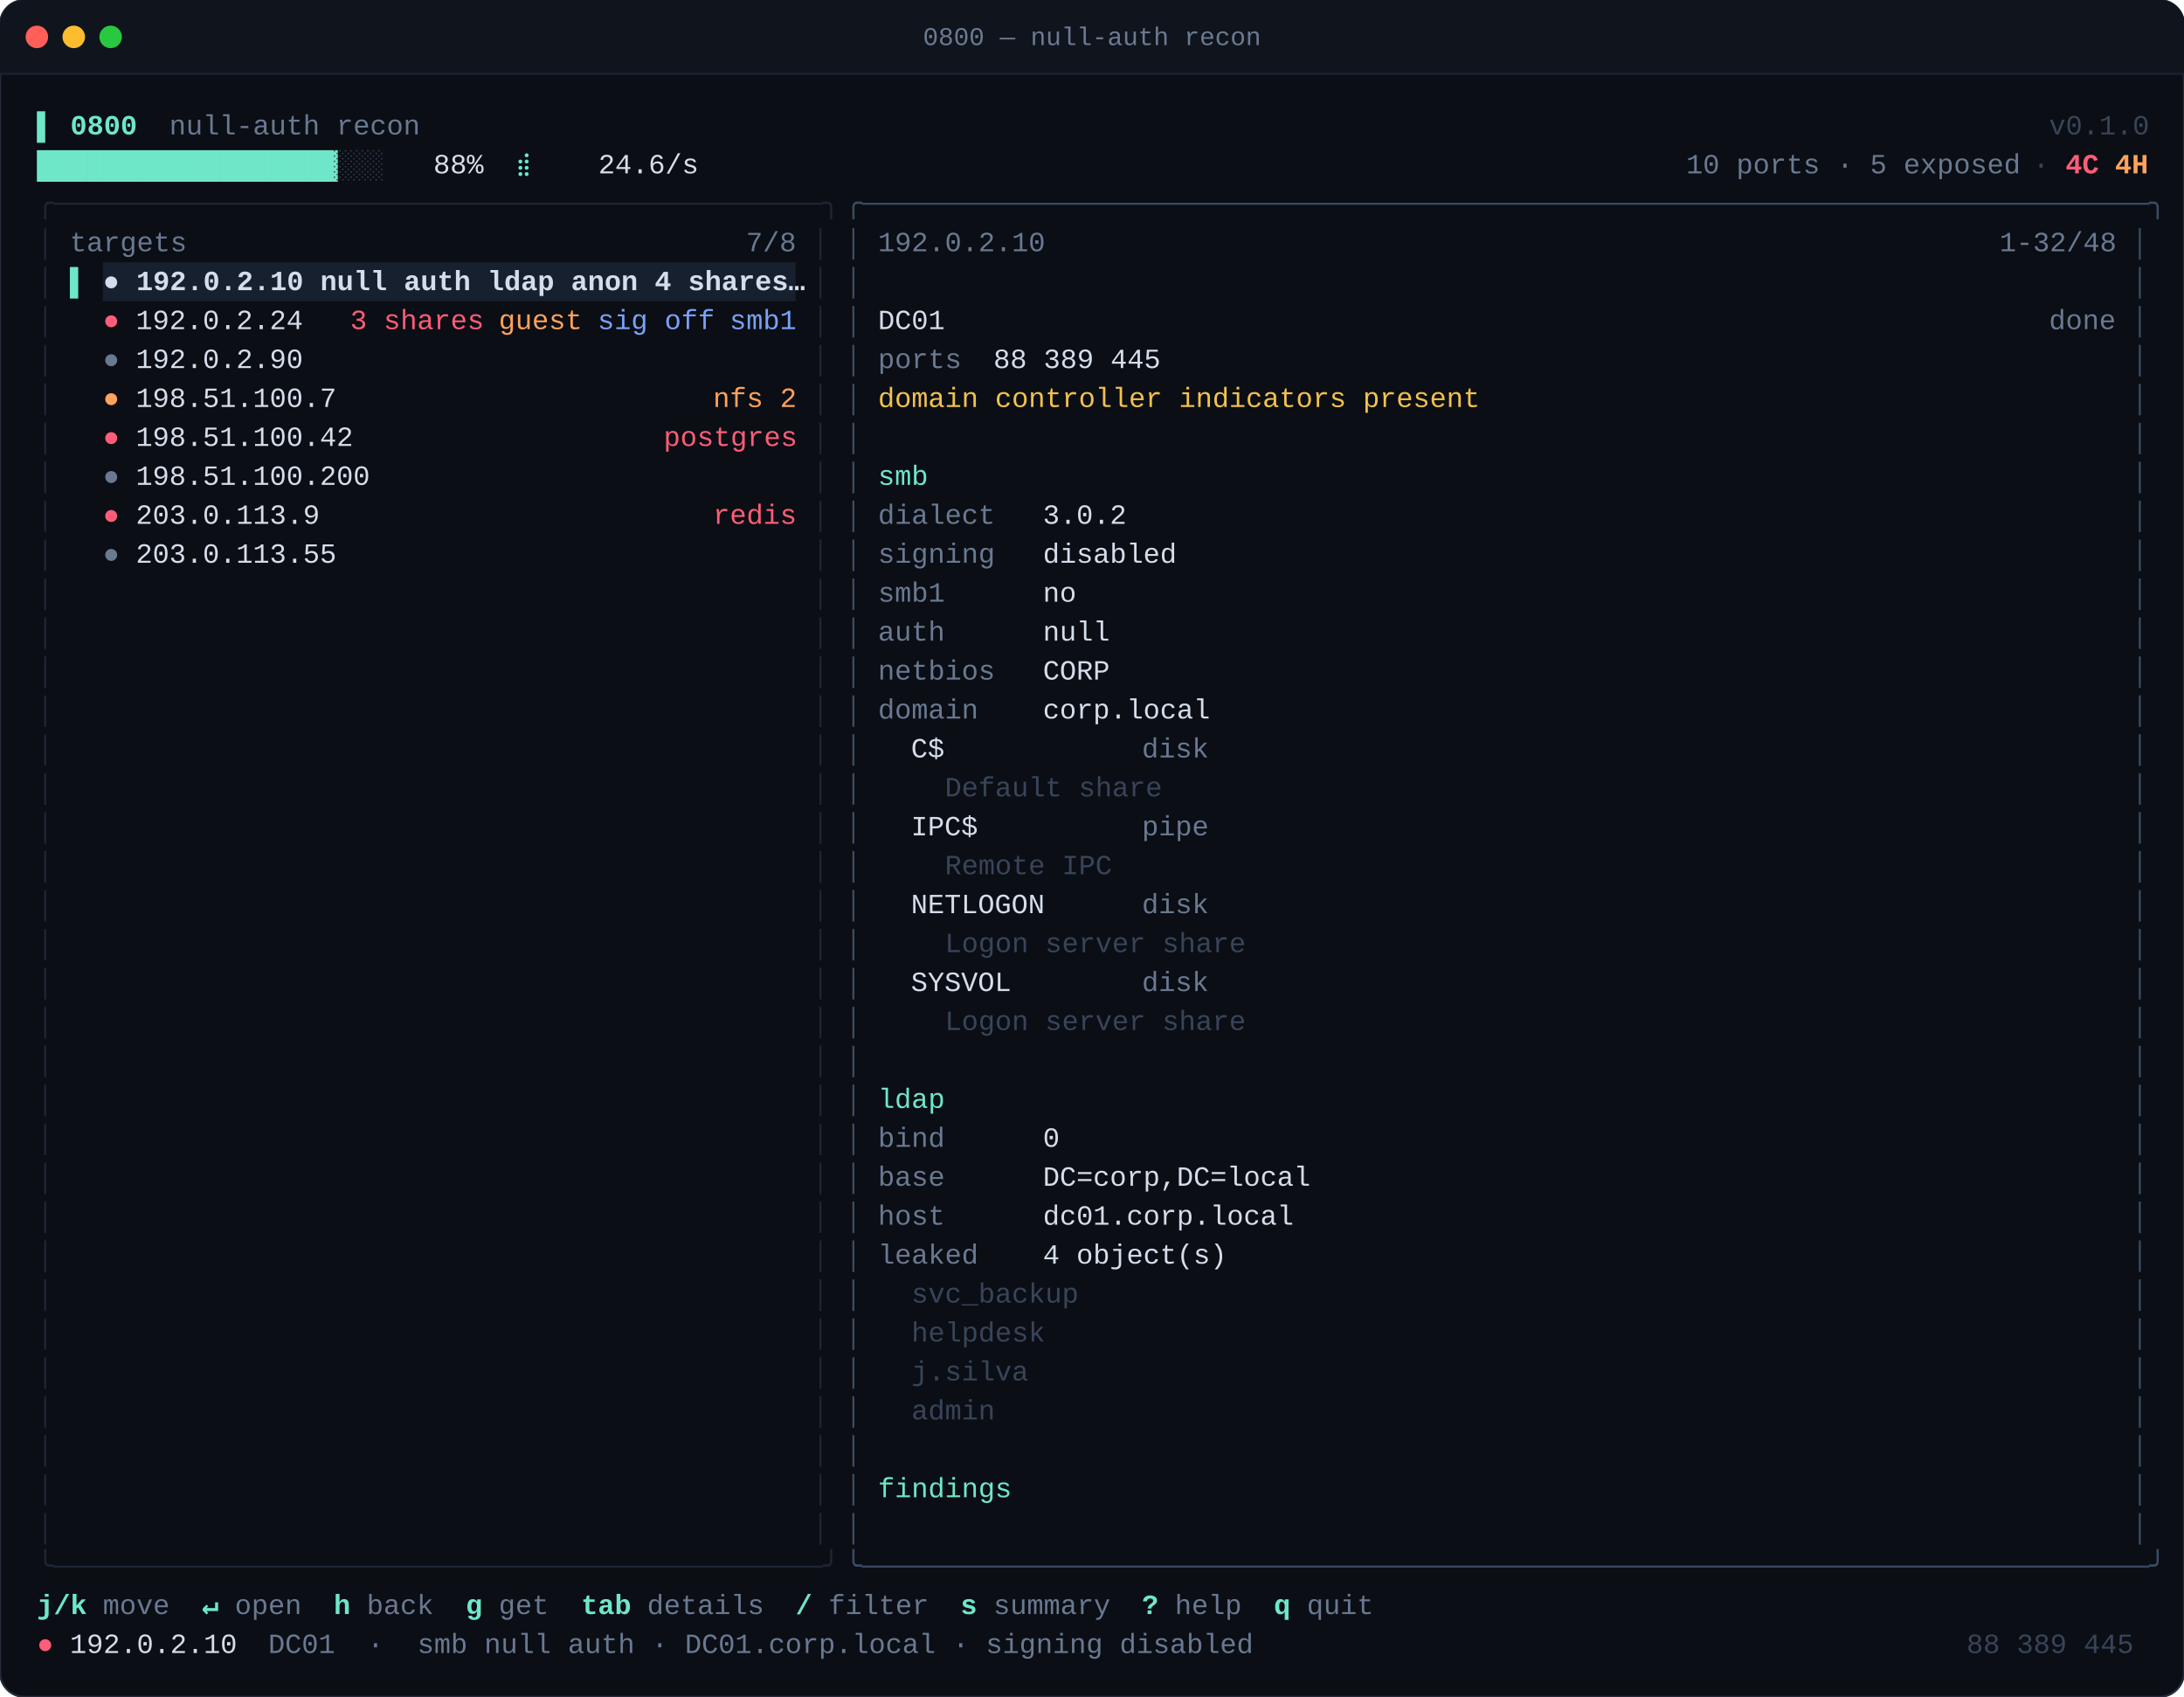
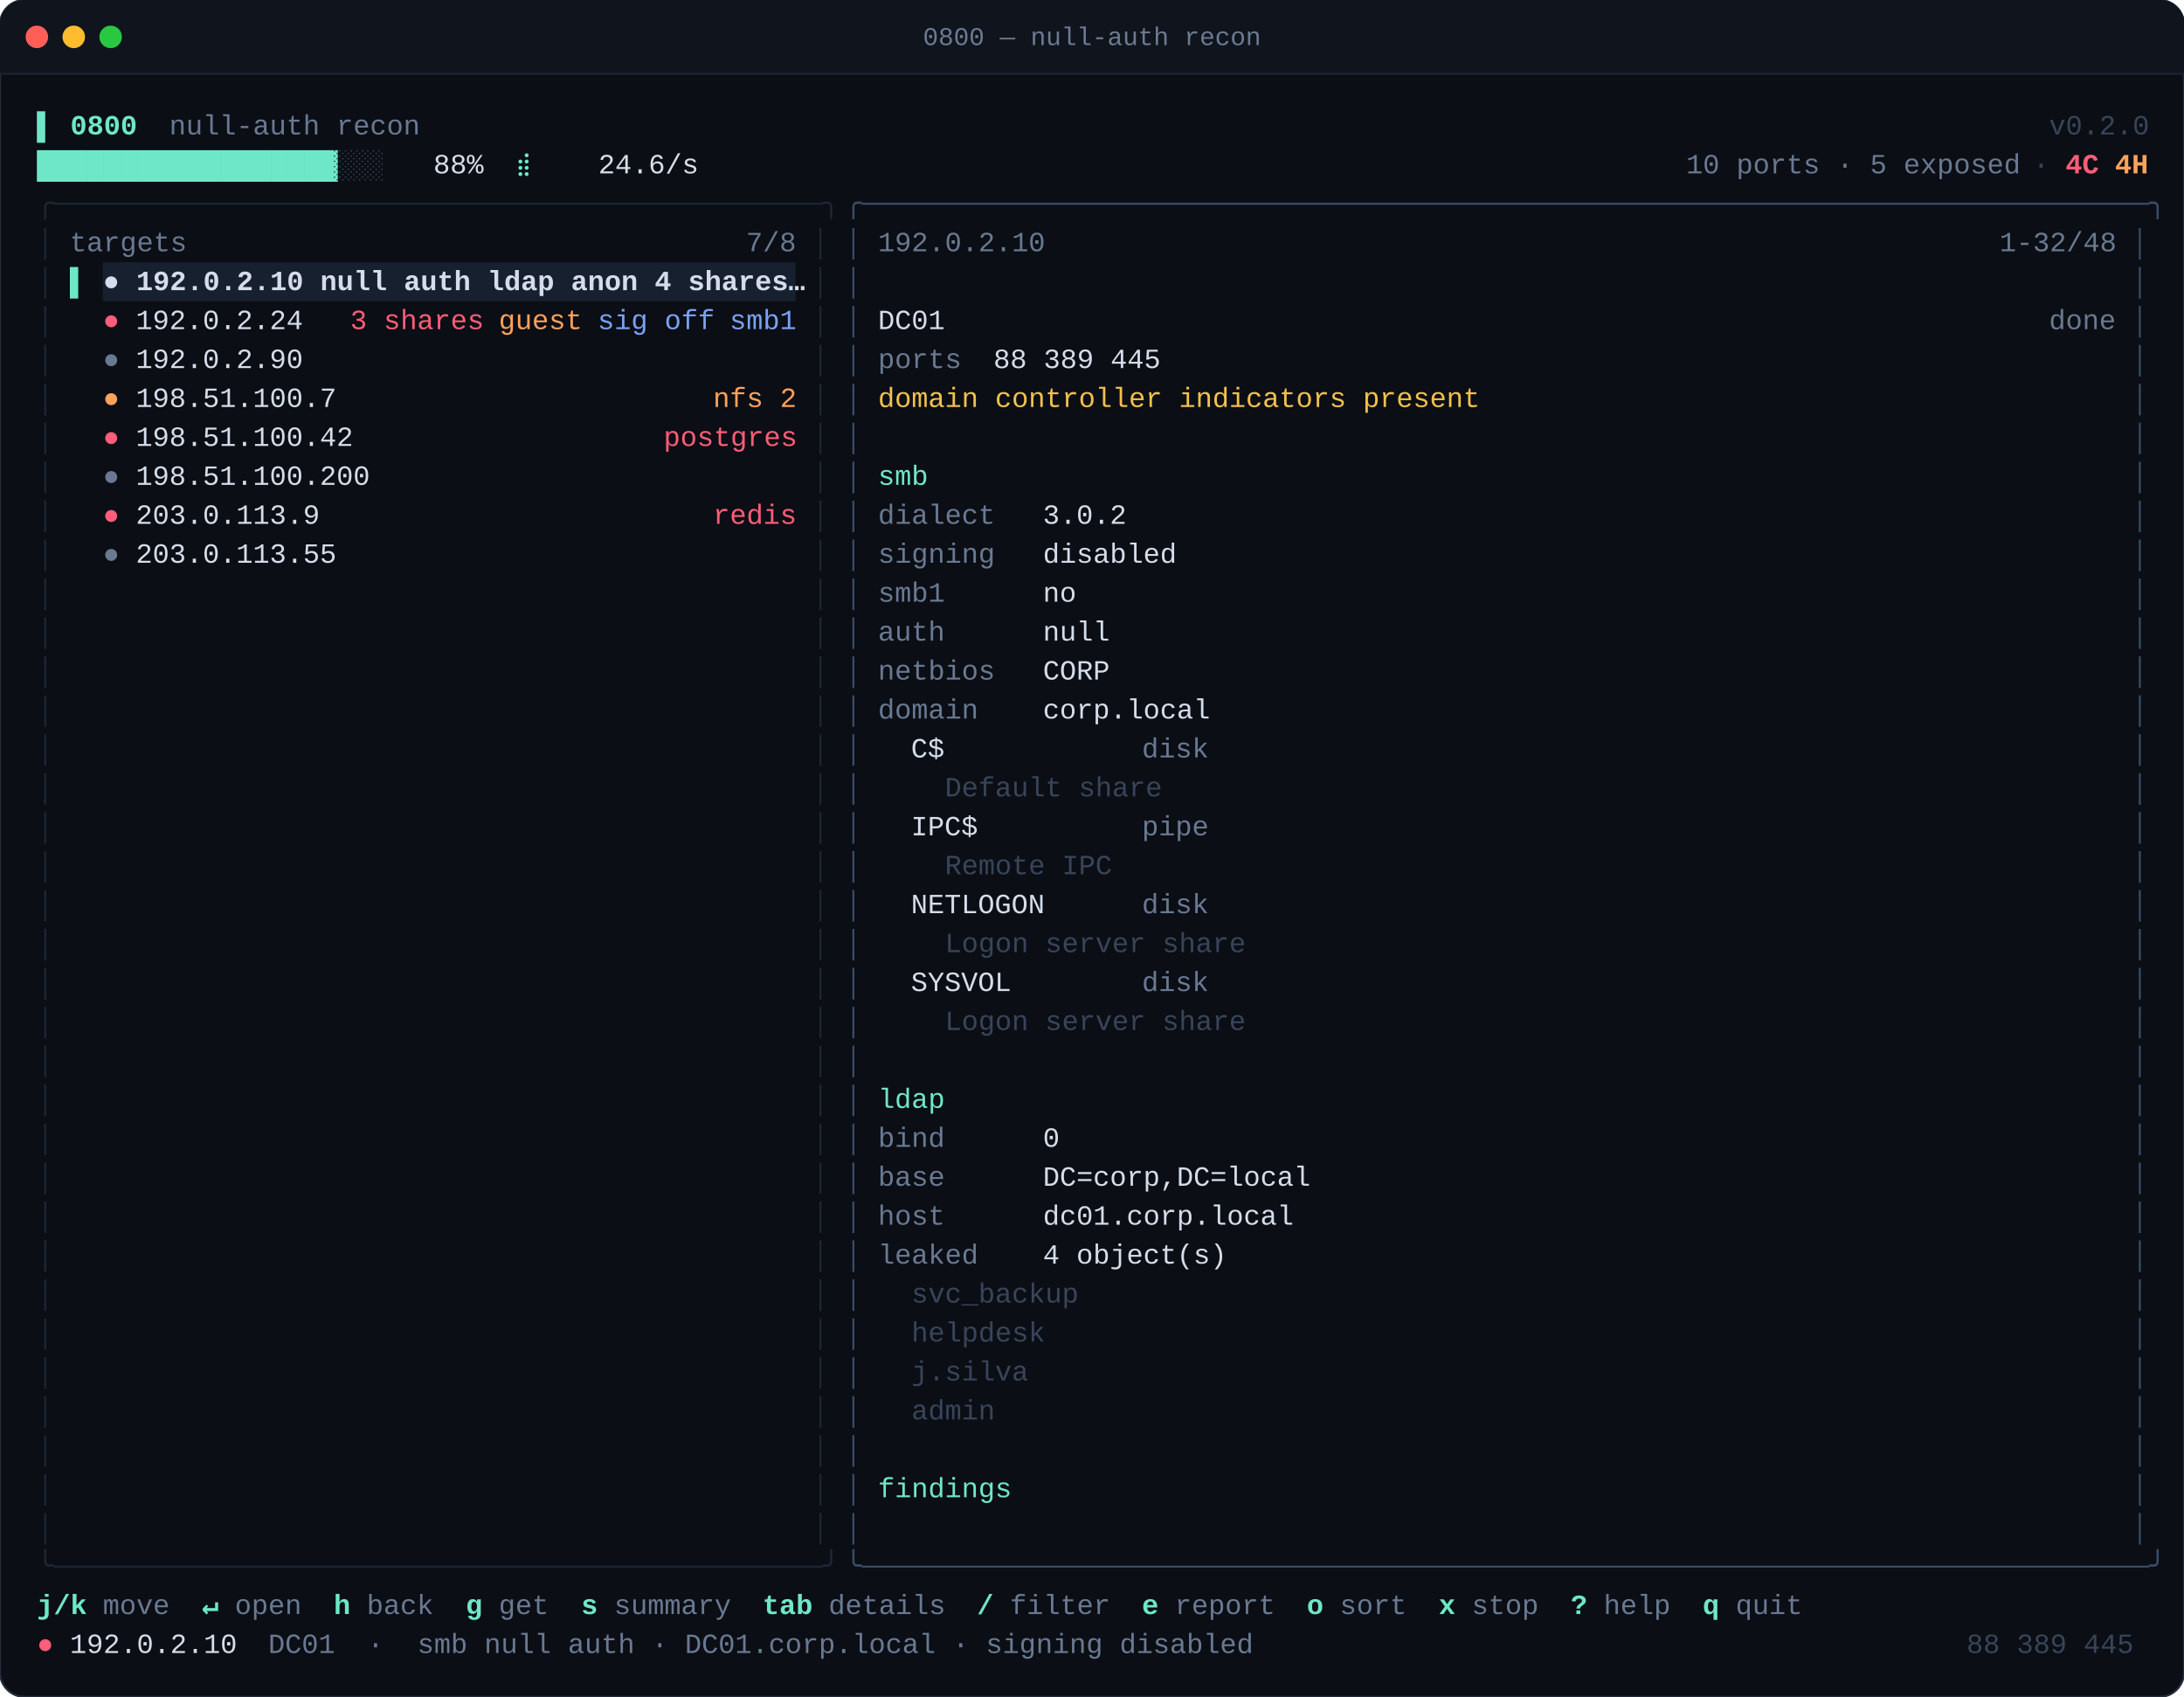
<svg xmlns="http://www.w3.org/2000/svg" width="1066" height="828" viewBox="0 0 1066 828" font-family="'JetBrains Mono','SFMono-Regular',Menlo,Consolas,'Liberation Mono',monospace">
  <defs>
    <clipPath id="c">
      <rect x="0" y="0" width="1066.40" height="828.00" rx="12.00" />
    </clipPath>
  </defs>
  <rect width="1066" height="828" rx="12" fill="#0B0E14" />
  <rect width="1066" height="828" rx="12" fill="#0B0E14" stroke="#242C3B" stroke-width="1" />
  <g clip-path="url(#c)">
    <rect x="0" y="0" width="1066" height="36" fill="#0F141D" />
    <line x1="0" y1="36" x2="1066" y2="36" stroke="#1B2330" />
    <circle cx="18" cy="18" r="5.5" fill="#FF5F57" />
    <circle cx="36" cy="18" r="5.5" fill="#FEBC2E" />
    <circle cx="54" cy="18" r="5.5" fill="#28C840" />
    <text x="533" y="22" fill="#6B7A90" font-size="12.5" text-anchor="middle">0800 — null-auth recon</text>
  </g>
  <g clip-path="url(#c)">
    <text font-size="13.6">
      <tspan x="18.00" y="65.60" fill="#6ee7c8" font-weight="700" textLength="48.30" lengthAdjust="spacingAndGlyphs" xml:space="preserve">▌ 0800</tspan>
      <tspan x="66.30" y="65.60" fill="#697992" textLength="136.85" lengthAdjust="spacingAndGlyphs" xml:space="preserve">  null-auth recon</tspan>
-       <tspan x="1000.10" y="65.60" fill="#384459" textLength="48.30" lengthAdjust="spacingAndGlyphs" xml:space="preserve">v0.1.0</tspan>
+       <tspan x="1000.10" y="65.60" fill="#384459" textLength="48.30" lengthAdjust="spacingAndGlyphs" xml:space="preserve">v0.2.0</tspan>
    </text>
    <text font-size="13.6">
      <tspan x="18.00" y="84.60" fill="#6ee7c8" textLength="144.90" lengthAdjust="spacingAndGlyphs" xml:space="preserve">██████████████████</tspan>
      <tspan x="162.90" y="84.60" fill="#384459" textLength="24.15" lengthAdjust="spacingAndGlyphs" xml:space="preserve">░░░</tspan>
      <tspan x="187.05" y="84.60" fill="#D7DEEA" textLength="64.40" lengthAdjust="spacingAndGlyphs" xml:space="preserve">   88%  </tspan>
      <tspan x="251.45" y="84.60" fill="#6ee7c8" textLength="16.10" lengthAdjust="spacingAndGlyphs" xml:space="preserve">⣾ </tspan>
      <tspan x="267.55" y="84.60" fill="#D7DEEA" textLength="555.45" lengthAdjust="spacingAndGlyphs" xml:space="preserve">   24.6/s                                                            </tspan>
      <tspan x="823.00" y="84.60" fill="#697992" textLength="161.00" lengthAdjust="spacingAndGlyphs" xml:space="preserve">10 ports · 5 exposed</tspan>
      <tspan x="984.00" y="84.60" fill="#384459" textLength="24.15" lengthAdjust="spacingAndGlyphs" xml:space="preserve"> · </tspan>
      <tspan x="1008.15" y="84.60" fill="#ff5d79" font-weight="700" textLength="16.10" lengthAdjust="spacingAndGlyphs" xml:space="preserve">4C</tspan>
      <tspan x="1032.30" y="84.60" fill="#ffa25c" font-weight="700" textLength="16.10" lengthAdjust="spacingAndGlyphs" xml:space="preserve">4H</tspan>
    </text>
    <text font-size="13.6">
      <tspan x="18.00" y="103.60" fill="#1e2634" textLength="386.40" lengthAdjust="spacingAndGlyphs" xml:space="preserve">╭──────────────────────────────────────────────╮</tspan>
      <tspan x="412.45" y="103.60" fill="#3a4c66" textLength="635.95" lengthAdjust="spacingAndGlyphs" xml:space="preserve">╭─────────────────────────────────────────────────────────────────────────────╮</tspan>
    </text>
    <text font-size="13.6">
      <tspan x="18.00" y="122.60" fill="#1e2634" textLength="8.05" lengthAdjust="spacingAndGlyphs" xml:space="preserve">│</tspan>
      <tspan x="34.10" y="122.60" fill="#697992" textLength="56.35" lengthAdjust="spacingAndGlyphs" xml:space="preserve">targets</tspan>
      <tspan x="364.15" y="122.60" fill="#697992" textLength="24.15" lengthAdjust="spacingAndGlyphs" xml:space="preserve">7/8</tspan>
      <tspan x="396.35" y="122.60" fill="#1e2634" textLength="8.05" lengthAdjust="spacingAndGlyphs" xml:space="preserve">│</tspan>
      <tspan x="412.45" y="122.60" fill="#3a4c66" textLength="8.05" lengthAdjust="spacingAndGlyphs" xml:space="preserve">│</tspan>
      <tspan x="428.55" y="122.60" fill="#697992" textLength="80.50" lengthAdjust="spacingAndGlyphs" xml:space="preserve">192.0.2.10</tspan>
      <tspan x="975.95" y="122.60" fill="#697992" textLength="56.35" lengthAdjust="spacingAndGlyphs" xml:space="preserve">1-32/48</tspan>
      <tspan x="1040.35" y="122.60" fill="#3a4c66" textLength="8.05" lengthAdjust="spacingAndGlyphs" xml:space="preserve">│</tspan>
    </text>
    <rect x="50.20" y="128.00" width="338.10" height="19.00" fill="#16202f" />
    <text font-size="13.6">
      <tspan x="18.00" y="141.60" fill="#1e2634" textLength="8.05" lengthAdjust="spacingAndGlyphs" xml:space="preserve">│</tspan>
      <tspan x="34.10" y="141.60" fill="#6ee7c8" textLength="16.10" lengthAdjust="spacingAndGlyphs" xml:space="preserve">▌ </tspan>
      <tspan x="50.20" y="141.60" fill="#d5ddea" font-weight="700" textLength="338.10" lengthAdjust="spacingAndGlyphs" xml:space="preserve">● 192.0.2.10 null auth ldap anon 4 shares…</tspan>
      <tspan x="396.35" y="141.60" fill="#1e2634" textLength="8.05" lengthAdjust="spacingAndGlyphs" xml:space="preserve">│</tspan>
      <tspan x="412.45" y="141.60" fill="#3a4c66" textLength="8.05" lengthAdjust="spacingAndGlyphs" xml:space="preserve">│</tspan>
      <tspan x="1040.35" y="141.60" fill="#3a4c66" textLength="8.05" lengthAdjust="spacingAndGlyphs" xml:space="preserve">│</tspan>
    </text>
    <text font-size="13.6">
      <tspan x="18.00" y="160.60" fill="#1e2634" textLength="8.05" lengthAdjust="spacingAndGlyphs" xml:space="preserve">│</tspan>
      <tspan x="50.20" y="160.60" fill="#ff5d79" textLength="8.05" lengthAdjust="spacingAndGlyphs" xml:space="preserve">●</tspan>
      <tspan x="66.30" y="160.60" fill="#d5ddea" textLength="88.55" lengthAdjust="spacingAndGlyphs" xml:space="preserve">192.0.2.24 </tspan>
      <tspan x="170.95" y="160.60" fill="#ff5d79" textLength="64.40" lengthAdjust="spacingAndGlyphs" xml:space="preserve">3 shares</tspan>
      <tspan x="243.40" y="160.60" fill="#ffa25c" textLength="40.25" lengthAdjust="spacingAndGlyphs" xml:space="preserve">guest</tspan>
      <tspan x="291.70" y="160.60" fill="#79a2f7" textLength="56.35" lengthAdjust="spacingAndGlyphs" xml:space="preserve">sig off</tspan>
      <tspan x="356.10" y="160.60" fill="#79a2f7" textLength="32.20" lengthAdjust="spacingAndGlyphs" xml:space="preserve">smb1</tspan>
      <tspan x="396.35" y="160.60" fill="#1e2634" textLength="8.05" lengthAdjust="spacingAndGlyphs" xml:space="preserve">│</tspan>
      <tspan x="412.45" y="160.60" fill="#3a4c66" textLength="8.05" lengthAdjust="spacingAndGlyphs" xml:space="preserve">│</tspan>
      <tspan x="428.55" y="160.60" fill="#d5ddea" textLength="32.20" lengthAdjust="spacingAndGlyphs" xml:space="preserve">DC01</tspan>
      <tspan x="1000.10" y="160.60" fill="#697992" textLength="32.20" lengthAdjust="spacingAndGlyphs" xml:space="preserve">done</tspan>
      <tspan x="1040.35" y="160.60" fill="#3a4c66" textLength="8.05" lengthAdjust="spacingAndGlyphs" xml:space="preserve">│</tspan>
    </text>
    <text font-size="13.6">
      <tspan x="18.00" y="179.60" fill="#1e2634" textLength="8.05" lengthAdjust="spacingAndGlyphs" xml:space="preserve">│</tspan>
      <tspan x="50.20" y="179.60" fill="#697992" textLength="8.05" lengthAdjust="spacingAndGlyphs" xml:space="preserve">●</tspan>
      <tspan x="66.30" y="179.60" fill="#d5ddea" textLength="80.50" lengthAdjust="spacingAndGlyphs" xml:space="preserve">192.0.2.90</tspan>
      <tspan x="396.35" y="179.60" fill="#1e2634" textLength="8.05" lengthAdjust="spacingAndGlyphs" xml:space="preserve">│</tspan>
      <tspan x="412.45" y="179.60" fill="#3a4c66" textLength="8.05" lengthAdjust="spacingAndGlyphs" xml:space="preserve">│</tspan>
      <tspan x="428.55" y="179.60" fill="#697992" textLength="56.35" lengthAdjust="spacingAndGlyphs" xml:space="preserve">ports  </tspan>
      <tspan x="484.90" y="179.60" fill="#d5ddea" textLength="80.50" lengthAdjust="spacingAndGlyphs" xml:space="preserve">88 389 445</tspan>
      <tspan x="1040.35" y="179.60" fill="#3a4c66" textLength="8.05" lengthAdjust="spacingAndGlyphs" xml:space="preserve">│</tspan>
    </text>
    <text font-size="13.6">
      <tspan x="18.00" y="198.60" fill="#1e2634" textLength="8.05" lengthAdjust="spacingAndGlyphs" xml:space="preserve">│</tspan>
      <tspan x="50.20" y="198.60" fill="#ffa25c" textLength="8.05" lengthAdjust="spacingAndGlyphs" xml:space="preserve">●</tspan>
      <tspan x="66.30" y="198.60" fill="#d5ddea" textLength="265.65" lengthAdjust="spacingAndGlyphs" xml:space="preserve">198.51.100.7                     </tspan>
      <tspan x="348.05" y="198.60" fill="#ffa25c" textLength="40.25" lengthAdjust="spacingAndGlyphs" xml:space="preserve">nfs 2</tspan>
      <tspan x="396.35" y="198.60" fill="#1e2634" textLength="8.05" lengthAdjust="spacingAndGlyphs" xml:space="preserve">│</tspan>
      <tspan x="412.45" y="198.60" fill="#3a4c66" textLength="8.05" lengthAdjust="spacingAndGlyphs" xml:space="preserve">│</tspan>
      <tspan x="428.55" y="198.60" fill="#f2c14e" textLength="289.80" lengthAdjust="spacingAndGlyphs" xml:space="preserve">domain controller indicators present</tspan>
      <tspan x="1040.35" y="198.60" fill="#3a4c66" textLength="8.05" lengthAdjust="spacingAndGlyphs" xml:space="preserve">│</tspan>
    </text>
    <text font-size="13.6">
      <tspan x="18.00" y="217.60" fill="#1e2634" textLength="8.05" lengthAdjust="spacingAndGlyphs" xml:space="preserve">│</tspan>
      <tspan x="50.20" y="217.60" fill="#ff5d79" textLength="8.05" lengthAdjust="spacingAndGlyphs" xml:space="preserve">●</tspan>
      <tspan x="66.30" y="217.60" fill="#d5ddea" textLength="241.50" lengthAdjust="spacingAndGlyphs" xml:space="preserve">198.51.100.42                 </tspan>
      <tspan x="323.90" y="217.60" fill="#ff5d79" textLength="64.40" lengthAdjust="spacingAndGlyphs" xml:space="preserve">postgres</tspan>
      <tspan x="396.35" y="217.60" fill="#1e2634" textLength="8.05" lengthAdjust="spacingAndGlyphs" xml:space="preserve">│</tspan>
      <tspan x="412.45" y="217.60" fill="#3a4c66" textLength="8.05" lengthAdjust="spacingAndGlyphs" xml:space="preserve">│</tspan>
      <tspan x="1040.35" y="217.60" fill="#3a4c66" textLength="8.05" lengthAdjust="spacingAndGlyphs" xml:space="preserve">│</tspan>
    </text>
    <text font-size="13.6">
      <tspan x="18.00" y="236.60" fill="#1e2634" textLength="8.05" lengthAdjust="spacingAndGlyphs" xml:space="preserve">│</tspan>
      <tspan x="50.20" y="236.60" fill="#697992" textLength="8.05" lengthAdjust="spacingAndGlyphs" xml:space="preserve">●</tspan>
      <tspan x="66.30" y="236.60" fill="#d5ddea" textLength="112.70" lengthAdjust="spacingAndGlyphs" xml:space="preserve">198.51.100.200</tspan>
      <tspan x="396.35" y="236.60" fill="#1e2634" textLength="8.05" lengthAdjust="spacingAndGlyphs" xml:space="preserve">│</tspan>
      <tspan x="412.45" y="236.60" fill="#3a4c66" textLength="8.05" lengthAdjust="spacingAndGlyphs" xml:space="preserve">│</tspan>
      <tspan x="428.55" y="236.60" fill="#6ee7c8" textLength="24.15" lengthAdjust="spacingAndGlyphs" xml:space="preserve">smb</tspan>
      <tspan x="1040.35" y="236.60" fill="#3a4c66" textLength="8.05" lengthAdjust="spacingAndGlyphs" xml:space="preserve">│</tspan>
    </text>
    <text font-size="13.6">
      <tspan x="18.00" y="255.60" fill="#1e2634" textLength="8.05" lengthAdjust="spacingAndGlyphs" xml:space="preserve">│</tspan>
      <tspan x="50.20" y="255.60" fill="#ff5d79" textLength="8.05" lengthAdjust="spacingAndGlyphs" xml:space="preserve">●</tspan>
      <tspan x="66.30" y="255.60" fill="#d5ddea" textLength="265.65" lengthAdjust="spacingAndGlyphs" xml:space="preserve">203.0.113.9                      </tspan>
      <tspan x="348.05" y="255.60" fill="#ff5d79" textLength="40.25" lengthAdjust="spacingAndGlyphs" xml:space="preserve">redis</tspan>
      <tspan x="396.35" y="255.60" fill="#1e2634" textLength="8.05" lengthAdjust="spacingAndGlyphs" xml:space="preserve">│</tspan>
      <tspan x="412.45" y="255.60" fill="#3a4c66" textLength="8.05" lengthAdjust="spacingAndGlyphs" xml:space="preserve">│</tspan>
      <tspan x="428.55" y="255.60" fill="#697992" textLength="80.50" lengthAdjust="spacingAndGlyphs" xml:space="preserve">dialect   </tspan>
      <tspan x="509.05" y="255.60" fill="#d5ddea" textLength="40.25" lengthAdjust="spacingAndGlyphs" xml:space="preserve">3.0.2</tspan>
      <tspan x="1040.35" y="255.60" fill="#3a4c66" textLength="8.05" lengthAdjust="spacingAndGlyphs" xml:space="preserve">│</tspan>
    </text>
    <text font-size="13.6">
      <tspan x="18.00" y="274.60" fill="#1e2634" textLength="8.05" lengthAdjust="spacingAndGlyphs" xml:space="preserve">│</tspan>
      <tspan x="50.20" y="274.60" fill="#697992" textLength="8.05" lengthAdjust="spacingAndGlyphs" xml:space="preserve">●</tspan>
      <tspan x="66.30" y="274.60" fill="#d5ddea" textLength="96.60" lengthAdjust="spacingAndGlyphs" xml:space="preserve">203.0.113.55</tspan>
      <tspan x="396.35" y="274.60" fill="#1e2634" textLength="8.05" lengthAdjust="spacingAndGlyphs" xml:space="preserve">│</tspan>
      <tspan x="412.45" y="274.60" fill="#3a4c66" textLength="8.05" lengthAdjust="spacingAndGlyphs" xml:space="preserve">│</tspan>
      <tspan x="428.55" y="274.60" fill="#697992" textLength="80.50" lengthAdjust="spacingAndGlyphs" xml:space="preserve">signing   </tspan>
      <tspan x="509.05" y="274.60" fill="#d5ddea" textLength="64.40" lengthAdjust="spacingAndGlyphs" xml:space="preserve">disabled</tspan>
      <tspan x="1040.35" y="274.60" fill="#3a4c66" textLength="8.05" lengthAdjust="spacingAndGlyphs" xml:space="preserve">│</tspan>
    </text>
    <text font-size="13.6">
      <tspan x="18.00" y="293.60" fill="#1e2634" textLength="8.05" lengthAdjust="spacingAndGlyphs" xml:space="preserve">│</tspan>
      <tspan x="396.35" y="293.60" fill="#1e2634" textLength="8.05" lengthAdjust="spacingAndGlyphs" xml:space="preserve">│</tspan>
      <tspan x="412.45" y="293.60" fill="#3a4c66" textLength="8.05" lengthAdjust="spacingAndGlyphs" xml:space="preserve">│</tspan>
      <tspan x="428.55" y="293.60" fill="#697992" textLength="80.50" lengthAdjust="spacingAndGlyphs" xml:space="preserve">smb1      </tspan>
      <tspan x="509.05" y="293.60" fill="#d5ddea" textLength="16.10" lengthAdjust="spacingAndGlyphs" xml:space="preserve">no</tspan>
      <tspan x="1040.35" y="293.60" fill="#3a4c66" textLength="8.05" lengthAdjust="spacingAndGlyphs" xml:space="preserve">│</tspan>
    </text>
    <text font-size="13.6">
      <tspan x="18.00" y="312.60" fill="#1e2634" textLength="8.05" lengthAdjust="spacingAndGlyphs" xml:space="preserve">│</tspan>
      <tspan x="396.35" y="312.60" fill="#1e2634" textLength="8.05" lengthAdjust="spacingAndGlyphs" xml:space="preserve">│</tspan>
      <tspan x="412.45" y="312.60" fill="#3a4c66" textLength="8.05" lengthAdjust="spacingAndGlyphs" xml:space="preserve">│</tspan>
      <tspan x="428.55" y="312.60" fill="#697992" textLength="80.50" lengthAdjust="spacingAndGlyphs" xml:space="preserve">auth      </tspan>
      <tspan x="509.05" y="312.60" fill="#d5ddea" textLength="32.20" lengthAdjust="spacingAndGlyphs" xml:space="preserve">null</tspan>
      <tspan x="1040.35" y="312.60" fill="#3a4c66" textLength="8.05" lengthAdjust="spacingAndGlyphs" xml:space="preserve">│</tspan>
    </text>
    <text font-size="13.6">
      <tspan x="18.00" y="331.60" fill="#1e2634" textLength="8.05" lengthAdjust="spacingAndGlyphs" xml:space="preserve">│</tspan>
      <tspan x="396.35" y="331.60" fill="#1e2634" textLength="8.05" lengthAdjust="spacingAndGlyphs" xml:space="preserve">│</tspan>
      <tspan x="412.45" y="331.60" fill="#3a4c66" textLength="8.05" lengthAdjust="spacingAndGlyphs" xml:space="preserve">│</tspan>
      <tspan x="428.55" y="331.60" fill="#697992" textLength="80.50" lengthAdjust="spacingAndGlyphs" xml:space="preserve">netbios   </tspan>
      <tspan x="509.05" y="331.60" fill="#d5ddea" textLength="32.20" lengthAdjust="spacingAndGlyphs" xml:space="preserve">CORP</tspan>
      <tspan x="1040.35" y="331.60" fill="#3a4c66" textLength="8.05" lengthAdjust="spacingAndGlyphs" xml:space="preserve">│</tspan>
    </text>
    <text font-size="13.6">
      <tspan x="18.00" y="350.60" fill="#1e2634" textLength="8.05" lengthAdjust="spacingAndGlyphs" xml:space="preserve">│</tspan>
      <tspan x="396.35" y="350.60" fill="#1e2634" textLength="8.05" lengthAdjust="spacingAndGlyphs" xml:space="preserve">│</tspan>
      <tspan x="412.45" y="350.60" fill="#3a4c66" textLength="8.05" lengthAdjust="spacingAndGlyphs" xml:space="preserve">│</tspan>
      <tspan x="428.55" y="350.60" fill="#697992" textLength="80.50" lengthAdjust="spacingAndGlyphs" xml:space="preserve">domain    </tspan>
      <tspan x="509.05" y="350.60" fill="#d5ddea" textLength="80.50" lengthAdjust="spacingAndGlyphs" xml:space="preserve">corp.local</tspan>
      <tspan x="1040.35" y="350.60" fill="#3a4c66" textLength="8.05" lengthAdjust="spacingAndGlyphs" xml:space="preserve">│</tspan>
    </text>
    <text font-size="13.6">
      <tspan x="18.00" y="369.60" fill="#1e2634" textLength="8.05" lengthAdjust="spacingAndGlyphs" xml:space="preserve">│</tspan>
      <tspan x="396.35" y="369.60" fill="#1e2634" textLength="8.05" lengthAdjust="spacingAndGlyphs" xml:space="preserve">│</tspan>
      <tspan x="412.45" y="369.60" fill="#3a4c66" textLength="8.05" lengthAdjust="spacingAndGlyphs" xml:space="preserve">│</tspan>
      <tspan x="444.65" y="369.60" fill="#d5ddea" textLength="112.70" lengthAdjust="spacingAndGlyphs" xml:space="preserve">C$            </tspan>
      <tspan x="557.35" y="369.60" fill="#697992" textLength="32.20" lengthAdjust="spacingAndGlyphs" xml:space="preserve">disk</tspan>
      <tspan x="1040.35" y="369.60" fill="#3a4c66" textLength="8.05" lengthAdjust="spacingAndGlyphs" xml:space="preserve">│</tspan>
    </text>
    <text font-size="13.6">
      <tspan x="18.00" y="388.60" fill="#1e2634" textLength="8.05" lengthAdjust="spacingAndGlyphs" xml:space="preserve">│</tspan>
      <tspan x="396.35" y="388.60" fill="#1e2634" textLength="8.05" lengthAdjust="spacingAndGlyphs" xml:space="preserve">│</tspan>
      <tspan x="412.45" y="388.60" fill="#3a4c66" textLength="8.05" lengthAdjust="spacingAndGlyphs" xml:space="preserve">│</tspan>
      <tspan x="428.55" y="388.60" fill="#384459" textLength="136.85" lengthAdjust="spacingAndGlyphs" xml:space="preserve">    Default share</tspan>
      <tspan x="1040.35" y="388.60" fill="#3a4c66" textLength="8.05" lengthAdjust="spacingAndGlyphs" xml:space="preserve">│</tspan>
    </text>
    <text font-size="13.6">
      <tspan x="18.00" y="407.60" fill="#1e2634" textLength="8.05" lengthAdjust="spacingAndGlyphs" xml:space="preserve">│</tspan>
      <tspan x="396.35" y="407.60" fill="#1e2634" textLength="8.05" lengthAdjust="spacingAndGlyphs" xml:space="preserve">│</tspan>
      <tspan x="412.45" y="407.60" fill="#3a4c66" textLength="8.05" lengthAdjust="spacingAndGlyphs" xml:space="preserve">│</tspan>
      <tspan x="444.65" y="407.60" fill="#d5ddea" textLength="112.70" lengthAdjust="spacingAndGlyphs" xml:space="preserve">IPC$          </tspan>
      <tspan x="557.35" y="407.60" fill="#697992" textLength="32.20" lengthAdjust="spacingAndGlyphs" xml:space="preserve">pipe</tspan>
      <tspan x="1040.35" y="407.60" fill="#3a4c66" textLength="8.05" lengthAdjust="spacingAndGlyphs" xml:space="preserve">│</tspan>
    </text>
    <text font-size="13.6">
      <tspan x="18.00" y="426.60" fill="#1e2634" textLength="8.05" lengthAdjust="spacingAndGlyphs" xml:space="preserve">│</tspan>
      <tspan x="396.35" y="426.60" fill="#1e2634" textLength="8.05" lengthAdjust="spacingAndGlyphs" xml:space="preserve">│</tspan>
      <tspan x="412.45" y="426.60" fill="#3a4c66" textLength="8.05" lengthAdjust="spacingAndGlyphs" xml:space="preserve">│</tspan>
      <tspan x="428.55" y="426.60" fill="#384459" textLength="112.70" lengthAdjust="spacingAndGlyphs" xml:space="preserve">    Remote IPC</tspan>
      <tspan x="1040.35" y="426.60" fill="#3a4c66" textLength="8.05" lengthAdjust="spacingAndGlyphs" xml:space="preserve">│</tspan>
    </text>
    <text font-size="13.6">
      <tspan x="18.00" y="445.60" fill="#1e2634" textLength="8.05" lengthAdjust="spacingAndGlyphs" xml:space="preserve">│</tspan>
      <tspan x="396.35" y="445.60" fill="#1e2634" textLength="8.05" lengthAdjust="spacingAndGlyphs" xml:space="preserve">│</tspan>
      <tspan x="412.45" y="445.60" fill="#3a4c66" textLength="8.05" lengthAdjust="spacingAndGlyphs" xml:space="preserve">│</tspan>
      <tspan x="444.65" y="445.60" fill="#d5ddea" textLength="112.70" lengthAdjust="spacingAndGlyphs" xml:space="preserve">NETLOGON      </tspan>
      <tspan x="557.35" y="445.60" fill="#697992" textLength="32.20" lengthAdjust="spacingAndGlyphs" xml:space="preserve">disk</tspan>
      <tspan x="1040.35" y="445.60" fill="#3a4c66" textLength="8.05" lengthAdjust="spacingAndGlyphs" xml:space="preserve">│</tspan>
    </text>
    <text font-size="13.6">
      <tspan x="18.00" y="464.60" fill="#1e2634" textLength="8.05" lengthAdjust="spacingAndGlyphs" xml:space="preserve">│</tspan>
      <tspan x="396.35" y="464.60" fill="#1e2634" textLength="8.05" lengthAdjust="spacingAndGlyphs" xml:space="preserve">│</tspan>
      <tspan x="412.45" y="464.60" fill="#3a4c66" textLength="8.05" lengthAdjust="spacingAndGlyphs" xml:space="preserve">│</tspan>
      <tspan x="428.55" y="464.60" fill="#384459" textLength="177.10" lengthAdjust="spacingAndGlyphs" xml:space="preserve">    Logon server share</tspan>
      <tspan x="1040.35" y="464.60" fill="#3a4c66" textLength="8.05" lengthAdjust="spacingAndGlyphs" xml:space="preserve">│</tspan>
    </text>
    <text font-size="13.6">
      <tspan x="18.00" y="483.60" fill="#1e2634" textLength="8.05" lengthAdjust="spacingAndGlyphs" xml:space="preserve">│</tspan>
      <tspan x="396.35" y="483.60" fill="#1e2634" textLength="8.05" lengthAdjust="spacingAndGlyphs" xml:space="preserve">│</tspan>
      <tspan x="412.45" y="483.60" fill="#3a4c66" textLength="8.05" lengthAdjust="spacingAndGlyphs" xml:space="preserve">│</tspan>
      <tspan x="444.65" y="483.60" fill="#d5ddea" textLength="112.70" lengthAdjust="spacingAndGlyphs" xml:space="preserve">SYSVOL        </tspan>
      <tspan x="557.35" y="483.60" fill="#697992" textLength="32.20" lengthAdjust="spacingAndGlyphs" xml:space="preserve">disk</tspan>
      <tspan x="1040.35" y="483.60" fill="#3a4c66" textLength="8.05" lengthAdjust="spacingAndGlyphs" xml:space="preserve">│</tspan>
    </text>
    <text font-size="13.6">
      <tspan x="18.00" y="502.60" fill="#1e2634" textLength="8.05" lengthAdjust="spacingAndGlyphs" xml:space="preserve">│</tspan>
      <tspan x="396.35" y="502.60" fill="#1e2634" textLength="8.05" lengthAdjust="spacingAndGlyphs" xml:space="preserve">│</tspan>
      <tspan x="412.45" y="502.60" fill="#3a4c66" textLength="8.05" lengthAdjust="spacingAndGlyphs" xml:space="preserve">│</tspan>
      <tspan x="428.55" y="502.60" fill="#384459" textLength="177.10" lengthAdjust="spacingAndGlyphs" xml:space="preserve">    Logon server share</tspan>
      <tspan x="1040.35" y="502.60" fill="#3a4c66" textLength="8.05" lengthAdjust="spacingAndGlyphs" xml:space="preserve">│</tspan>
    </text>
    <text font-size="13.6">
      <tspan x="18.00" y="521.60" fill="#1e2634" textLength="8.05" lengthAdjust="spacingAndGlyphs" xml:space="preserve">│</tspan>
      <tspan x="396.35" y="521.60" fill="#1e2634" textLength="8.05" lengthAdjust="spacingAndGlyphs" xml:space="preserve">│</tspan>
      <tspan x="412.45" y="521.60" fill="#3a4c66" textLength="8.05" lengthAdjust="spacingAndGlyphs" xml:space="preserve">│</tspan>
      <tspan x="1040.35" y="521.60" fill="#3a4c66" textLength="8.05" lengthAdjust="spacingAndGlyphs" xml:space="preserve">│</tspan>
    </text>
    <text font-size="13.6">
      <tspan x="18.00" y="540.60" fill="#1e2634" textLength="8.05" lengthAdjust="spacingAndGlyphs" xml:space="preserve">│</tspan>
      <tspan x="396.35" y="540.60" fill="#1e2634" textLength="8.05" lengthAdjust="spacingAndGlyphs" xml:space="preserve">│</tspan>
      <tspan x="412.45" y="540.60" fill="#3a4c66" textLength="8.05" lengthAdjust="spacingAndGlyphs" xml:space="preserve">│</tspan>
      <tspan x="428.55" y="540.60" fill="#6ee7c8" textLength="32.20" lengthAdjust="spacingAndGlyphs" xml:space="preserve">ldap</tspan>
      <tspan x="1040.35" y="540.60" fill="#3a4c66" textLength="8.05" lengthAdjust="spacingAndGlyphs" xml:space="preserve">│</tspan>
    </text>
    <text font-size="13.6">
      <tspan x="18.00" y="559.60" fill="#1e2634" textLength="8.05" lengthAdjust="spacingAndGlyphs" xml:space="preserve">│</tspan>
      <tspan x="396.35" y="559.60" fill="#1e2634" textLength="8.05" lengthAdjust="spacingAndGlyphs" xml:space="preserve">│</tspan>
      <tspan x="412.45" y="559.60" fill="#3a4c66" textLength="8.05" lengthAdjust="spacingAndGlyphs" xml:space="preserve">│</tspan>
      <tspan x="428.55" y="559.60" fill="#697992" textLength="80.50" lengthAdjust="spacingAndGlyphs" xml:space="preserve">bind      </tspan>
      <tspan x="509.05" y="559.60" fill="#d5ddea" textLength="16.10" lengthAdjust="spacingAndGlyphs" xml:space="preserve">0 </tspan>
      <tspan x="1040.35" y="559.60" fill="#3a4c66" textLength="8.05" lengthAdjust="spacingAndGlyphs" xml:space="preserve">│</tspan>
    </text>
    <text font-size="13.6">
      <tspan x="18.00" y="578.60" fill="#1e2634" textLength="8.05" lengthAdjust="spacingAndGlyphs" xml:space="preserve">│</tspan>
      <tspan x="396.35" y="578.60" fill="#1e2634" textLength="8.05" lengthAdjust="spacingAndGlyphs" xml:space="preserve">│</tspan>
      <tspan x="412.45" y="578.60" fill="#3a4c66" textLength="8.05" lengthAdjust="spacingAndGlyphs" xml:space="preserve">│</tspan>
      <tspan x="428.55" y="578.60" fill="#697992" textLength="80.50" lengthAdjust="spacingAndGlyphs" xml:space="preserve">base      </tspan>
      <tspan x="509.05" y="578.60" fill="#d5ddea" textLength="128.80" lengthAdjust="spacingAndGlyphs" xml:space="preserve">DC=corp,DC=local</tspan>
      <tspan x="1040.35" y="578.60" fill="#3a4c66" textLength="8.05" lengthAdjust="spacingAndGlyphs" xml:space="preserve">│</tspan>
    </text>
    <text font-size="13.6">
      <tspan x="18.00" y="597.60" fill="#1e2634" textLength="8.05" lengthAdjust="spacingAndGlyphs" xml:space="preserve">│</tspan>
      <tspan x="396.35" y="597.60" fill="#1e2634" textLength="8.05" lengthAdjust="spacingAndGlyphs" xml:space="preserve">│</tspan>
      <tspan x="412.45" y="597.60" fill="#3a4c66" textLength="8.05" lengthAdjust="spacingAndGlyphs" xml:space="preserve">│</tspan>
      <tspan x="428.55" y="597.60" fill="#697992" textLength="80.50" lengthAdjust="spacingAndGlyphs" xml:space="preserve">host      </tspan>
      <tspan x="509.05" y="597.60" fill="#d5ddea" textLength="120.75" lengthAdjust="spacingAndGlyphs" xml:space="preserve">dc01.corp.local</tspan>
      <tspan x="1040.35" y="597.60" fill="#3a4c66" textLength="8.05" lengthAdjust="spacingAndGlyphs" xml:space="preserve">│</tspan>
    </text>
    <text font-size="13.6">
      <tspan x="18.00" y="616.60" fill="#1e2634" textLength="8.05" lengthAdjust="spacingAndGlyphs" xml:space="preserve">│</tspan>
      <tspan x="396.35" y="616.60" fill="#1e2634" textLength="8.05" lengthAdjust="spacingAndGlyphs" xml:space="preserve">│</tspan>
      <tspan x="412.45" y="616.60" fill="#3a4c66" textLength="8.05" lengthAdjust="spacingAndGlyphs" xml:space="preserve">│</tspan>
      <tspan x="428.55" y="616.60" fill="#697992" textLength="80.50" lengthAdjust="spacingAndGlyphs" xml:space="preserve">leaked    </tspan>
      <tspan x="509.05" y="616.60" fill="#d5ddea" textLength="88.55" lengthAdjust="spacingAndGlyphs" xml:space="preserve">4 object(s)</tspan>
      <tspan x="1040.35" y="616.60" fill="#3a4c66" textLength="8.05" lengthAdjust="spacingAndGlyphs" xml:space="preserve">│</tspan>
    </text>
    <text font-size="13.6">
      <tspan x="18.00" y="635.60" fill="#1e2634" textLength="8.05" lengthAdjust="spacingAndGlyphs" xml:space="preserve">│</tspan>
      <tspan x="396.35" y="635.60" fill="#1e2634" textLength="8.05" lengthAdjust="spacingAndGlyphs" xml:space="preserve">│</tspan>
      <tspan x="412.45" y="635.60" fill="#3a4c66" textLength="8.05" lengthAdjust="spacingAndGlyphs" xml:space="preserve">│</tspan>
      <tspan x="428.55" y="635.60" fill="#384459" textLength="96.60" lengthAdjust="spacingAndGlyphs" xml:space="preserve">  svc_backup</tspan>
      <tspan x="1040.35" y="635.60" fill="#3a4c66" textLength="8.05" lengthAdjust="spacingAndGlyphs" xml:space="preserve">│</tspan>
    </text>
    <text font-size="13.6">
      <tspan x="18.00" y="654.60" fill="#1e2634" textLength="8.05" lengthAdjust="spacingAndGlyphs" xml:space="preserve">│</tspan>
      <tspan x="396.35" y="654.60" fill="#1e2634" textLength="8.05" lengthAdjust="spacingAndGlyphs" xml:space="preserve">│</tspan>
      <tspan x="412.45" y="654.60" fill="#3a4c66" textLength="8.05" lengthAdjust="spacingAndGlyphs" xml:space="preserve">│</tspan>
      <tspan x="428.55" y="654.60" fill="#384459" textLength="80.50" lengthAdjust="spacingAndGlyphs" xml:space="preserve">  helpdesk</tspan>
      <tspan x="1040.35" y="654.60" fill="#3a4c66" textLength="8.05" lengthAdjust="spacingAndGlyphs" xml:space="preserve">│</tspan>
    </text>
    <text font-size="13.6">
      <tspan x="18.00" y="673.60" fill="#1e2634" textLength="8.05" lengthAdjust="spacingAndGlyphs" xml:space="preserve">│</tspan>
      <tspan x="396.35" y="673.60" fill="#1e2634" textLength="8.05" lengthAdjust="spacingAndGlyphs" xml:space="preserve">│</tspan>
      <tspan x="412.45" y="673.60" fill="#3a4c66" textLength="8.05" lengthAdjust="spacingAndGlyphs" xml:space="preserve">│</tspan>
      <tspan x="428.55" y="673.60" fill="#384459" textLength="72.45" lengthAdjust="spacingAndGlyphs" xml:space="preserve">  j.silva</tspan>
      <tspan x="1040.35" y="673.60" fill="#3a4c66" textLength="8.05" lengthAdjust="spacingAndGlyphs" xml:space="preserve">│</tspan>
    </text>
    <text font-size="13.6">
      <tspan x="18.00" y="692.60" fill="#1e2634" textLength="8.05" lengthAdjust="spacingAndGlyphs" xml:space="preserve">│</tspan>
      <tspan x="396.35" y="692.60" fill="#1e2634" textLength="8.05" lengthAdjust="spacingAndGlyphs" xml:space="preserve">│</tspan>
      <tspan x="412.45" y="692.60" fill="#3a4c66" textLength="8.05" lengthAdjust="spacingAndGlyphs" xml:space="preserve">│</tspan>
      <tspan x="428.55" y="692.60" fill="#384459" textLength="56.35" lengthAdjust="spacingAndGlyphs" xml:space="preserve">  admin</tspan>
      <tspan x="1040.35" y="692.60" fill="#3a4c66" textLength="8.05" lengthAdjust="spacingAndGlyphs" xml:space="preserve">│</tspan>
    </text>
    <text font-size="13.6">
      <tspan x="18.00" y="711.60" fill="#1e2634" textLength="8.05" lengthAdjust="spacingAndGlyphs" xml:space="preserve">│</tspan>
      <tspan x="396.35" y="711.60" fill="#1e2634" textLength="8.05" lengthAdjust="spacingAndGlyphs" xml:space="preserve">│</tspan>
      <tspan x="412.45" y="711.60" fill="#3a4c66" textLength="8.05" lengthAdjust="spacingAndGlyphs" xml:space="preserve">│</tspan>
      <tspan x="1040.35" y="711.60" fill="#3a4c66" textLength="8.05" lengthAdjust="spacingAndGlyphs" xml:space="preserve">│</tspan>
    </text>
    <text font-size="13.6">
      <tspan x="18.00" y="730.60" fill="#1e2634" textLength="8.05" lengthAdjust="spacingAndGlyphs" xml:space="preserve">│</tspan>
      <tspan x="396.35" y="730.60" fill="#1e2634" textLength="8.05" lengthAdjust="spacingAndGlyphs" xml:space="preserve">│</tspan>
      <tspan x="412.45" y="730.60" fill="#3a4c66" textLength="8.05" lengthAdjust="spacingAndGlyphs" xml:space="preserve">│</tspan>
      <tspan x="428.55" y="730.60" fill="#6ee7c8" textLength="64.40" lengthAdjust="spacingAndGlyphs" xml:space="preserve">findings</tspan>
      <tspan x="1040.35" y="730.60" fill="#3a4c66" textLength="8.05" lengthAdjust="spacingAndGlyphs" xml:space="preserve">│</tspan>
    </text>
    <text font-size="13.6">
      <tspan x="18.00" y="749.60" fill="#1e2634" textLength="8.05" lengthAdjust="spacingAndGlyphs" xml:space="preserve">│</tspan>
      <tspan x="396.35" y="749.60" fill="#1e2634" textLength="8.05" lengthAdjust="spacingAndGlyphs" xml:space="preserve">│</tspan>
      <tspan x="412.45" y="749.60" fill="#3a4c66" textLength="8.05" lengthAdjust="spacingAndGlyphs" xml:space="preserve">│</tspan>
      <tspan x="1040.35" y="749.60" fill="#3a4c66" textLength="8.05" lengthAdjust="spacingAndGlyphs" xml:space="preserve">│</tspan>
    </text>
    <text font-size="13.6">
      <tspan x="18.00" y="768.60" fill="#1e2634" textLength="386.40" lengthAdjust="spacingAndGlyphs" xml:space="preserve">╰──────────────────────────────────────────────╯</tspan>
      <tspan x="412.45" y="768.60" fill="#3a4c66" textLength="635.95" lengthAdjust="spacingAndGlyphs" xml:space="preserve">╰─────────────────────────────────────────────────────────────────────────────╯</tspan>
    </text>
    <text font-size="13.6">
      <tspan x="18.00" y="787.60" fill="#6ee7c8" font-weight="700" textLength="24.15" lengthAdjust="spacingAndGlyphs" xml:space="preserve">j/k</tspan>
      <tspan x="50.20" y="787.60" fill="#697992" textLength="32.20" lengthAdjust="spacingAndGlyphs" xml:space="preserve">move</tspan>
      <tspan x="98.50" y="787.60" fill="#6ee7c8" font-weight="700" textLength="8.05" lengthAdjust="spacingAndGlyphs" xml:space="preserve">↵</tspan>
      <tspan x="114.60" y="787.60" fill="#697992" textLength="32.20" lengthAdjust="spacingAndGlyphs" xml:space="preserve">open</tspan>
      <tspan x="162.90" y="787.60" fill="#6ee7c8" font-weight="700" textLength="8.05" lengthAdjust="spacingAndGlyphs" xml:space="preserve">h</tspan>
      <tspan x="179.00" y="787.60" fill="#697992" textLength="32.20" lengthAdjust="spacingAndGlyphs" xml:space="preserve">back</tspan>
      <tspan x="227.30" y="787.60" fill="#6ee7c8" font-weight="700" textLength="8.05" lengthAdjust="spacingAndGlyphs" xml:space="preserve">g</tspan>
      <tspan x="243.40" y="787.60" fill="#697992" textLength="24.15" lengthAdjust="spacingAndGlyphs" xml:space="preserve">get</tspan>
-       <tspan x="283.65" y="787.60" fill="#6ee7c8" font-weight="700" textLength="24.15" lengthAdjust="spacingAndGlyphs" xml:space="preserve">tab</tspan>
-       <tspan x="315.85" y="787.60" fill="#697992" textLength="56.35" lengthAdjust="spacingAndGlyphs" xml:space="preserve">details</tspan>
-       <tspan x="388.30" y="787.60" fill="#6ee7c8" font-weight="700" textLength="8.05" lengthAdjust="spacingAndGlyphs" xml:space="preserve">/</tspan>
-       <tspan x="404.40" y="787.60" fill="#697992" textLength="48.30" lengthAdjust="spacingAndGlyphs" xml:space="preserve">filter</tspan>
-       <tspan x="468.80" y="787.60" fill="#6ee7c8" font-weight="700" textLength="8.05" lengthAdjust="spacingAndGlyphs" xml:space="preserve">s</tspan>
-       <tspan x="484.90" y="787.60" fill="#697992" textLength="56.35" lengthAdjust="spacingAndGlyphs" xml:space="preserve">summary</tspan>
-       <tspan x="557.35" y="787.60" fill="#6ee7c8" font-weight="700" textLength="8.05" lengthAdjust="spacingAndGlyphs" xml:space="preserve">?</tspan>
-       <tspan x="573.45" y="787.60" fill="#697992" textLength="32.20" lengthAdjust="spacingAndGlyphs" xml:space="preserve">help</tspan>
-       <tspan x="621.75" y="787.60" fill="#6ee7c8" font-weight="700" textLength="8.05" lengthAdjust="spacingAndGlyphs" xml:space="preserve">q</tspan>
-       <tspan x="637.85" y="787.60" fill="#697992" textLength="32.20" lengthAdjust="spacingAndGlyphs" xml:space="preserve">quit</tspan>
+       <tspan x="283.65" y="787.60" fill="#6ee7c8" font-weight="700" textLength="8.05" lengthAdjust="spacingAndGlyphs" xml:space="preserve">s</tspan>
+       <tspan x="299.75" y="787.60" fill="#697992" textLength="56.35" lengthAdjust="spacingAndGlyphs" xml:space="preserve">summary</tspan>
+       <tspan x="372.20" y="787.60" fill="#6ee7c8" font-weight="700" textLength="24.15" lengthAdjust="spacingAndGlyphs" xml:space="preserve">tab</tspan>
+       <tspan x="404.40" y="787.60" fill="#697992" textLength="56.35" lengthAdjust="spacingAndGlyphs" xml:space="preserve">details</tspan>
+       <tspan x="476.85" y="787.60" fill="#6ee7c8" font-weight="700" textLength="8.05" lengthAdjust="spacingAndGlyphs" xml:space="preserve">/</tspan>
+       <tspan x="492.95" y="787.60" fill="#697992" textLength="48.30" lengthAdjust="spacingAndGlyphs" xml:space="preserve">filter</tspan>
+       <tspan x="557.35" y="787.60" fill="#6ee7c8" font-weight="700" textLength="8.05" lengthAdjust="spacingAndGlyphs" xml:space="preserve">e</tspan>
+       <tspan x="573.45" y="787.60" fill="#697992" textLength="48.30" lengthAdjust="spacingAndGlyphs" xml:space="preserve">report</tspan>
+       <tspan x="637.85" y="787.60" fill="#6ee7c8" font-weight="700" textLength="8.05" lengthAdjust="spacingAndGlyphs" xml:space="preserve">o</tspan>
+       <tspan x="653.95" y="787.60" fill="#697992" textLength="32.20" lengthAdjust="spacingAndGlyphs" xml:space="preserve">sort</tspan>
+       <tspan x="702.25" y="787.60" fill="#6ee7c8" font-weight="700" textLength="8.05" lengthAdjust="spacingAndGlyphs" xml:space="preserve">x</tspan>
+       <tspan x="718.35" y="787.60" fill="#697992" textLength="32.20" lengthAdjust="spacingAndGlyphs" xml:space="preserve">stop</tspan>
+       <tspan x="766.65" y="787.60" fill="#6ee7c8" font-weight="700" textLength="8.05" lengthAdjust="spacingAndGlyphs" xml:space="preserve">?</tspan>
+       <tspan x="782.75" y="787.60" fill="#697992" textLength="32.20" lengthAdjust="spacingAndGlyphs" xml:space="preserve">help</tspan>
+       <tspan x="831.05" y="787.60" fill="#6ee7c8" font-weight="700" textLength="8.05" lengthAdjust="spacingAndGlyphs" xml:space="preserve">q</tspan>
+       <tspan x="847.15" y="787.60" fill="#697992" textLength="32.20" lengthAdjust="spacingAndGlyphs" xml:space="preserve">quit</tspan>
    </text>
    <text font-size="13.6">
      <tspan x="18.00" y="806.60" fill="#ff5d79" textLength="8.05" lengthAdjust="spacingAndGlyphs" xml:space="preserve">●</tspan>
      <tspan x="34.10" y="806.60" fill="#d5ddea" textLength="80.50" lengthAdjust="spacingAndGlyphs" xml:space="preserve">192.0.2.10</tspan>
      <tspan x="114.60" y="806.60" fill="#697992" textLength="48.30" lengthAdjust="spacingAndGlyphs" xml:space="preserve">  DC01</tspan>
      <tspan x="162.90" y="806.60" fill="#697992" textLength="442.75" lengthAdjust="spacingAndGlyphs" xml:space="preserve">  ·  smb null auth · DC01.corp.local · signing disabled</tspan>
      <tspan x="959.85" y="806.60" fill="#384459" textLength="88.55" lengthAdjust="spacingAndGlyphs" xml:space="preserve">88 389 445 </tspan>
    </text>
  </g>
</svg>
